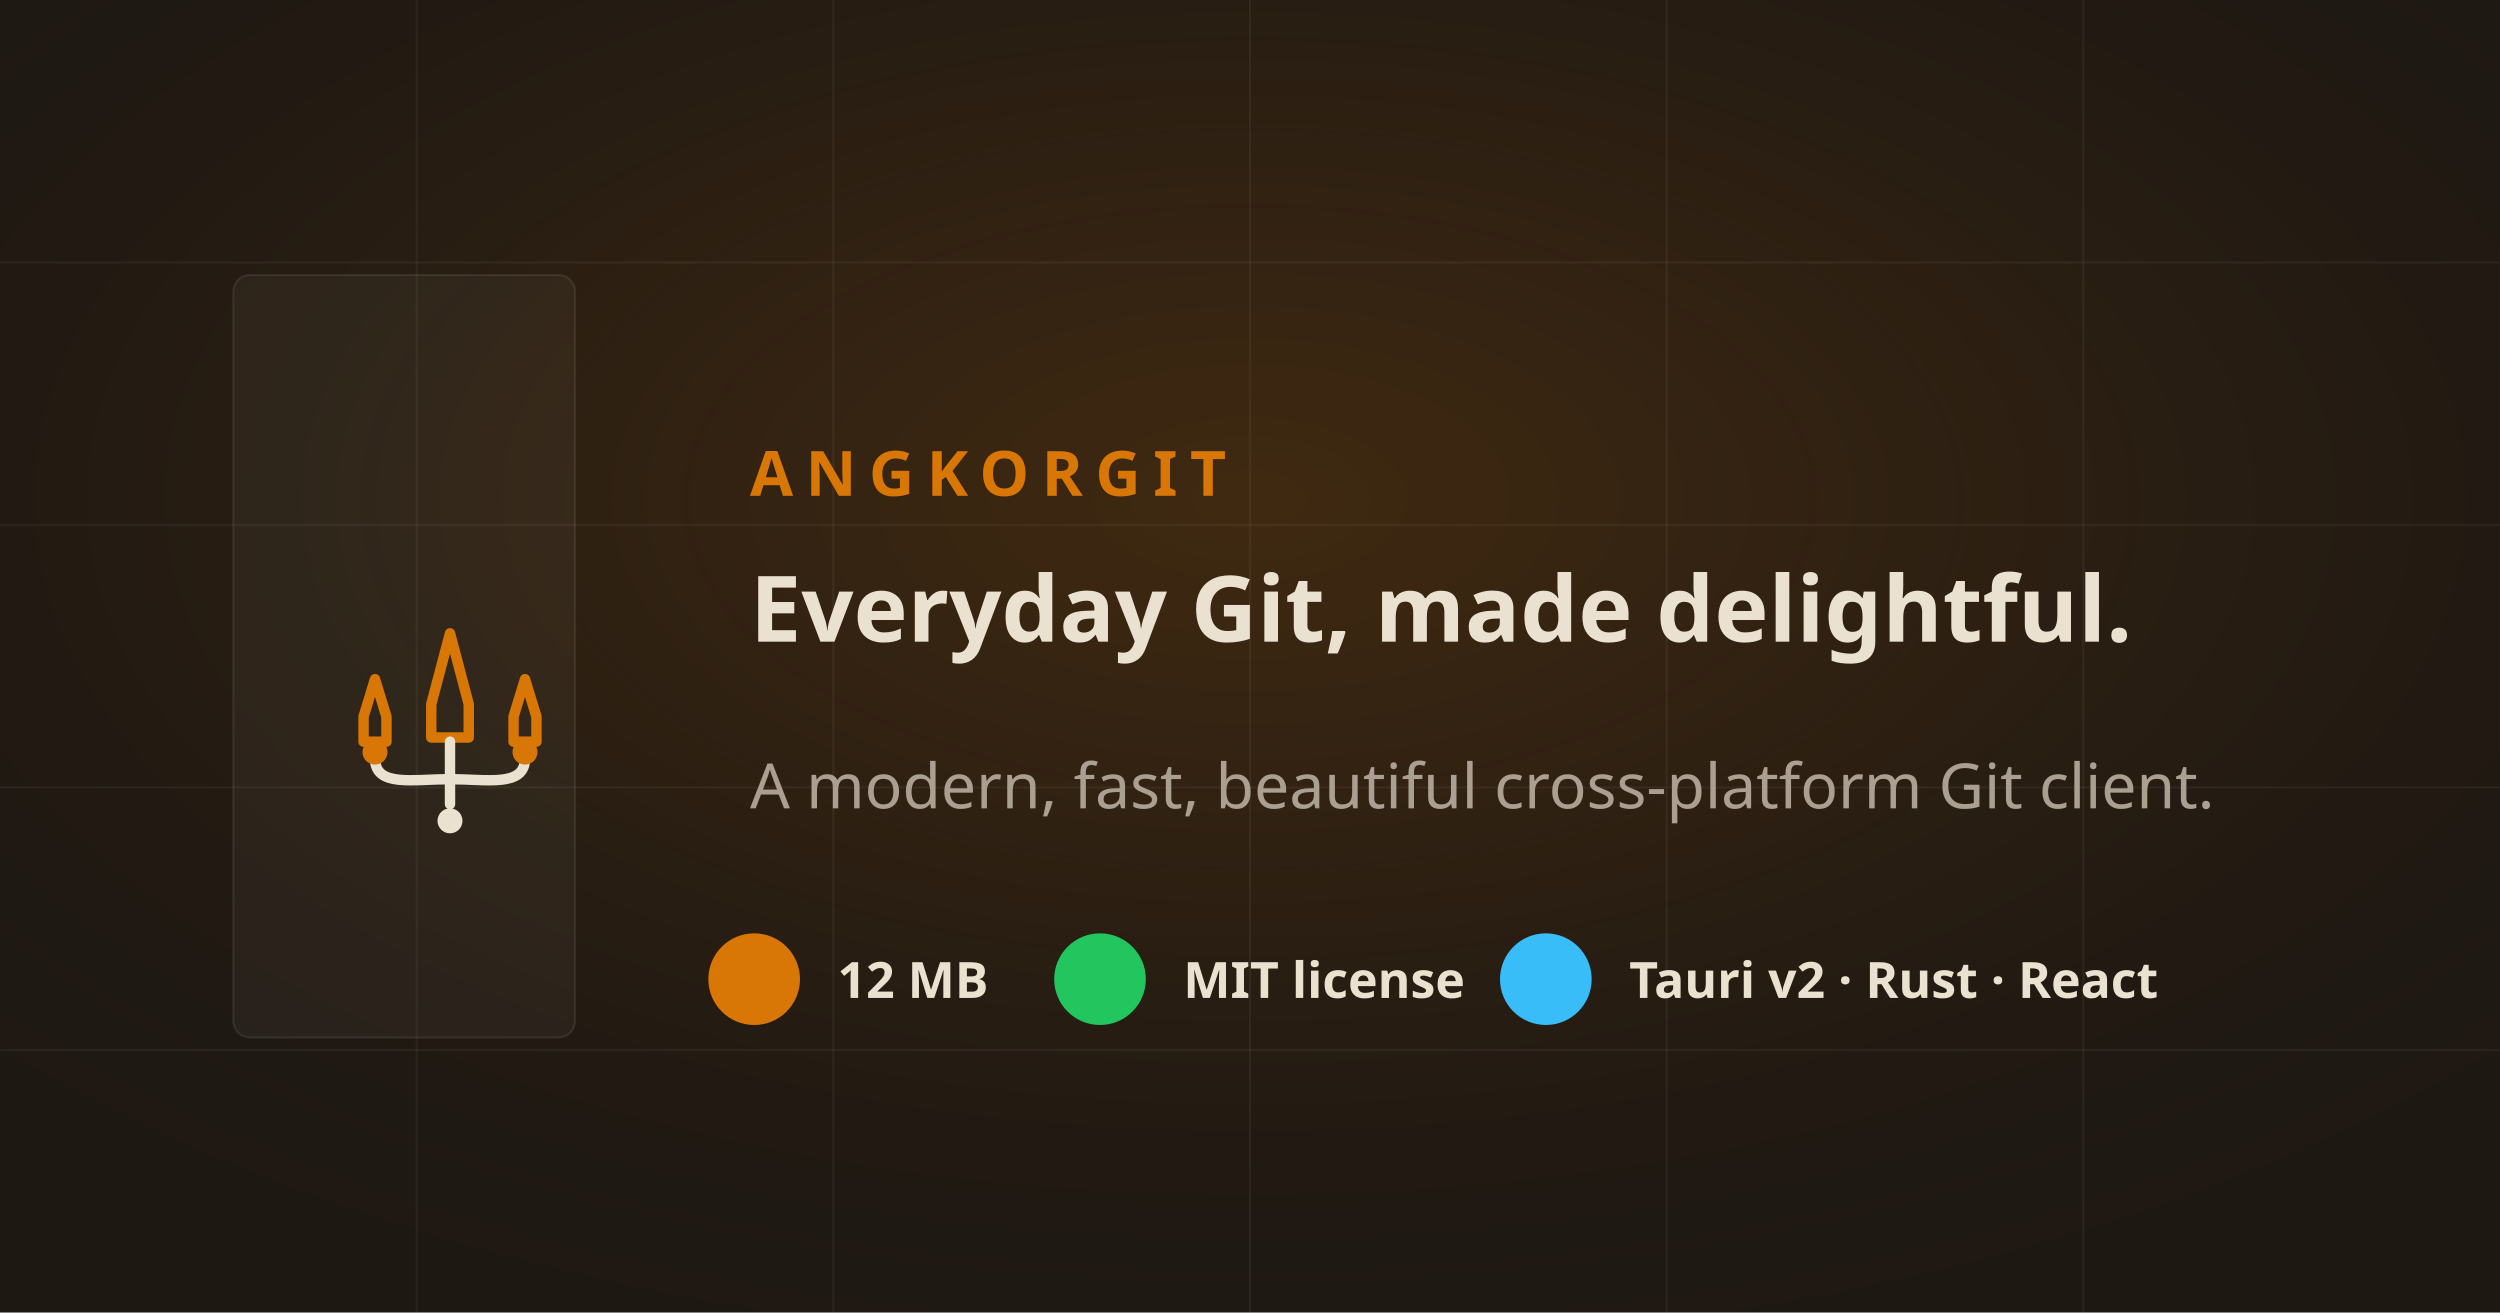
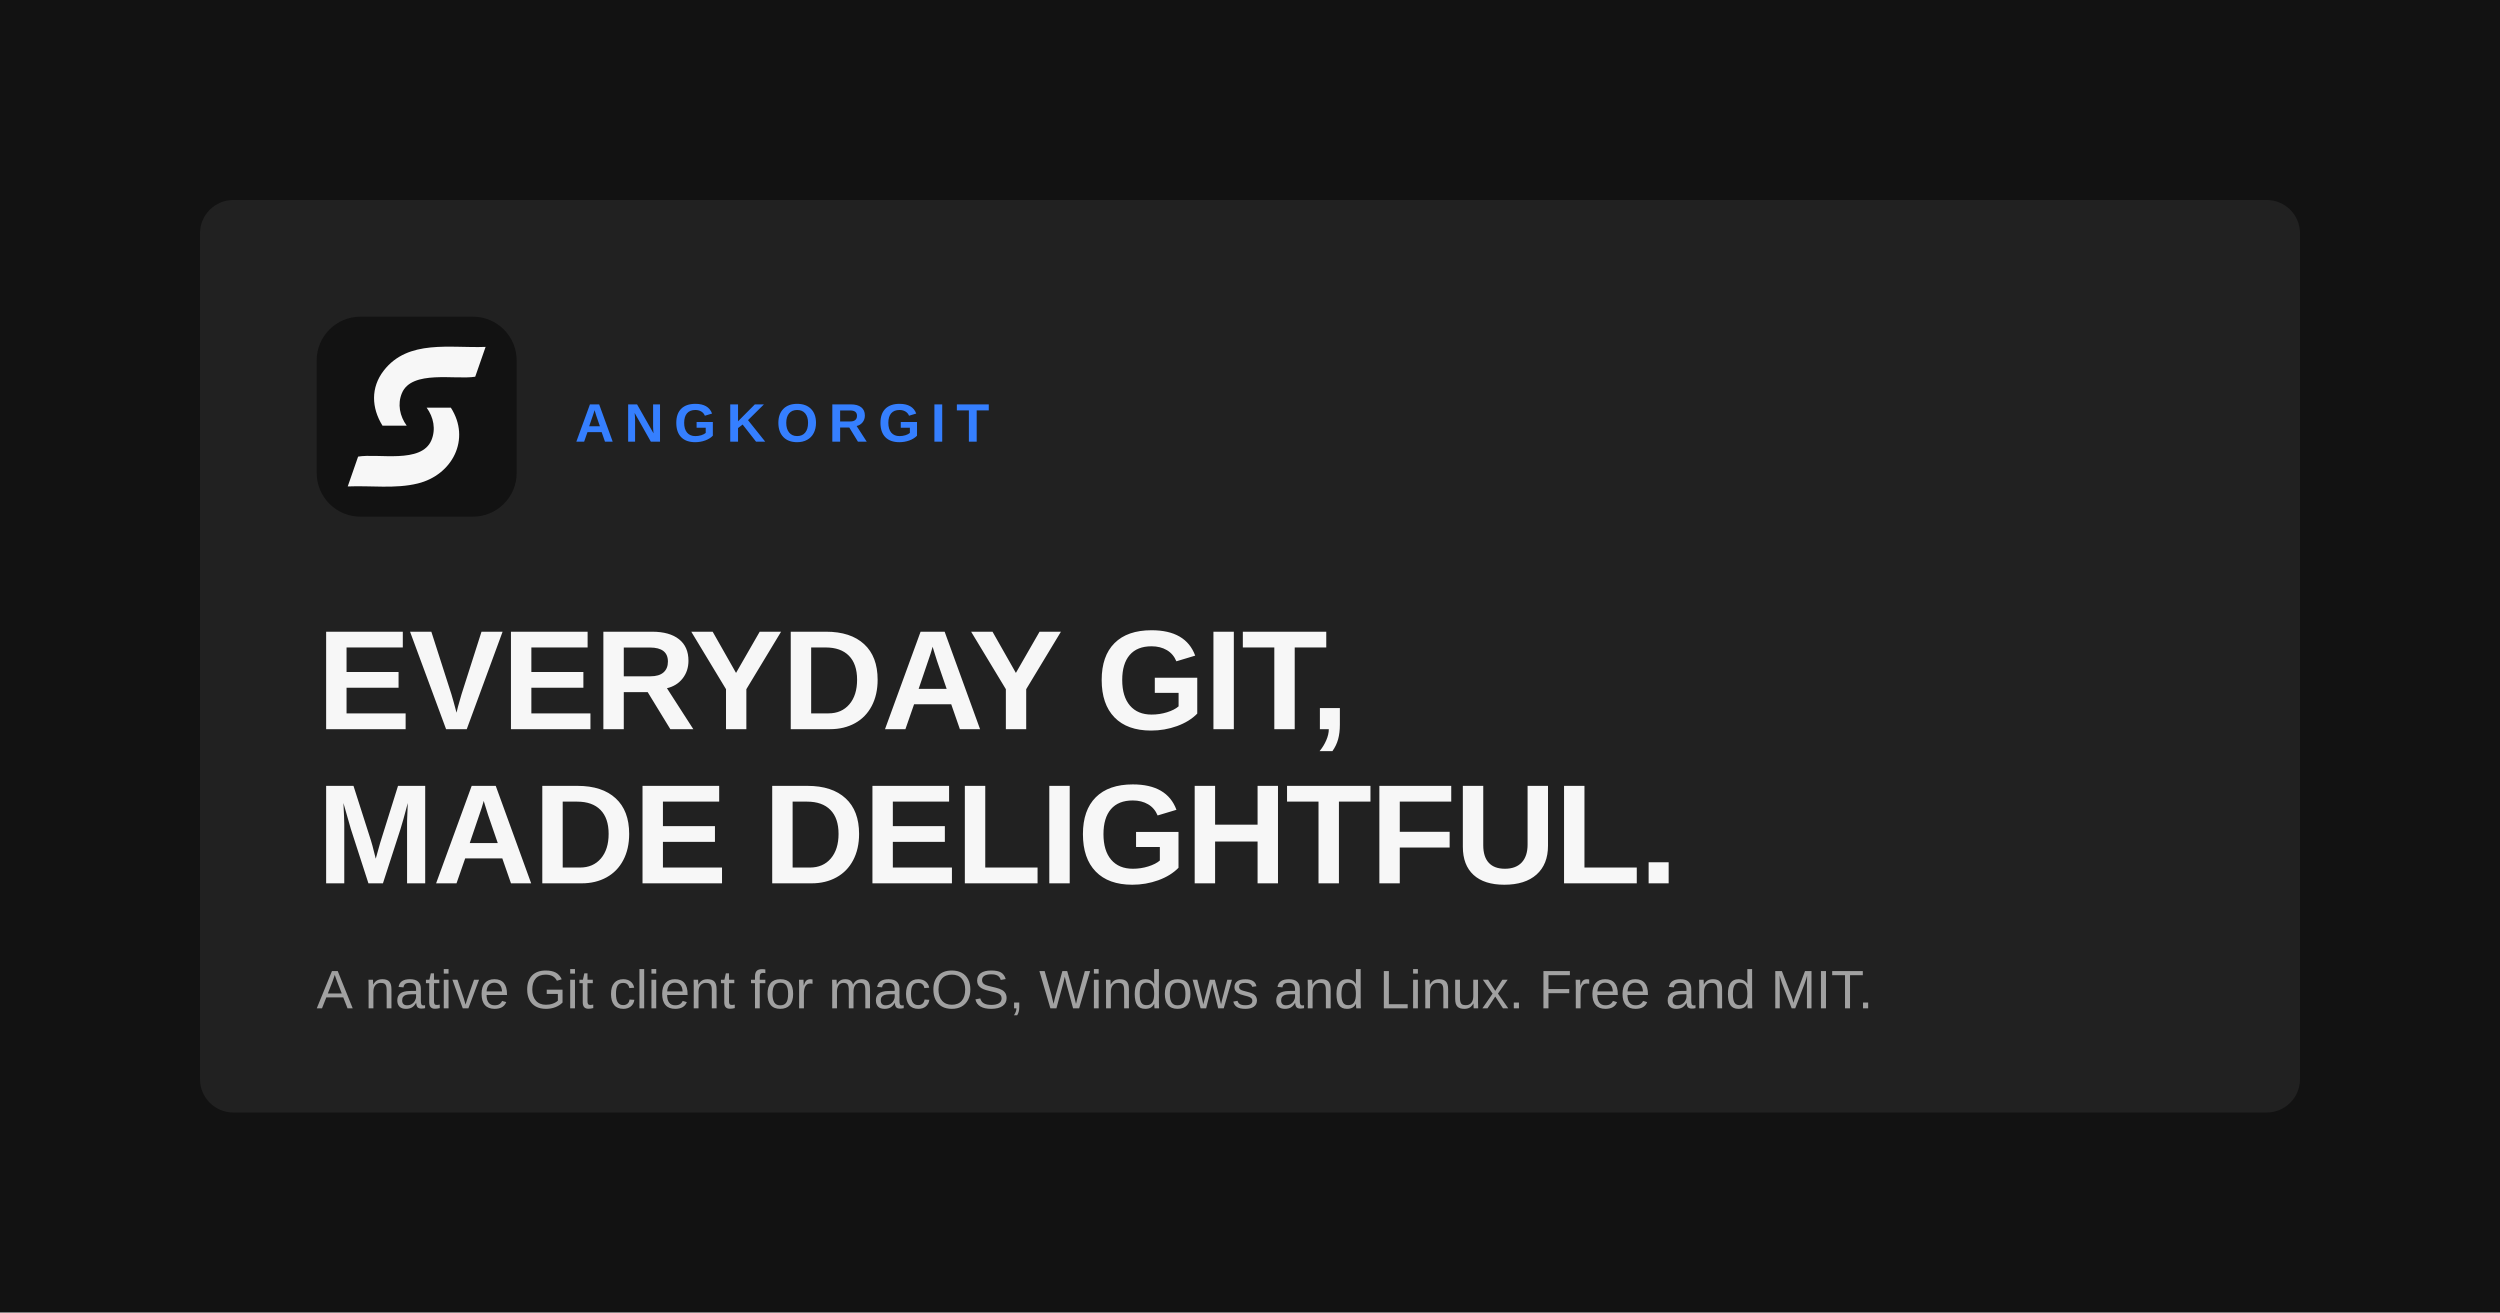
<svg xmlns="http://www.w3.org/2000/svg" width="1200" height="630" viewBox="0 0 1200 630">
-   <defs>
-     <radialGradient id="glow" cx="50%" cy="38%" r="70%">
-       <stop offset="0%" stop-color="#D97706" stop-opacity="0.18" />
-       <stop offset="55%" stop-color="#D97706" stop-opacity="0.05" />
-       <stop offset="100%" stop-color="#1E1813" stop-opacity="0" />
-     </radialGradient>
-     <linearGradient id="grid" x1="0" y1="0" x2="0" y2="630" gradientUnits="userSpaceOnUse">
-       <stop offset="0%" stop-color="#ffffff" stop-opacity="0.05" />
-       <stop offset="100%" stop-color="#ffffff" stop-opacity="0.02" />
-     </linearGradient>
-   </defs>
-   <rect width="1200" height="630" fill="#1E1813" />
-   <rect width="1200" height="630" fill="url(#glow)" />
-   <g stroke="#ffffff" stroke-opacity="0.05" stroke-width="1">
-     <path d="M0 126 H1200 M0 252 H1200 M0 378 H1200 M0 504 H1200" />
-     <path d="M200 0 V630 M400 0 V630 M600 0 V630 M800 0 V630 M1000 0 V630" />
+   <rect width="1200" height="630" fill="#121212" />
+   <rect x="96" y="96" width="1008" height="438" rx="16" fill="#212121" />
+   <g transform="translate(152 152) scale(3)">
+     <rect width="32" height="32" rx="7" fill="#121212" />
+     <path d="M21.476 14.571C24.7 19.597 21.709 25.326 16.19 26.685C12.586 27.579 8.658 27.002 4.97 27.164L6.631 22.391C9.827 21.842 16.753 23.574 18.358 19.773C19.097 18.013 18.703 16.077 17.598 14.564H21.469L21.476 14.571Z" fill="#F7F7F7" />
+     <path d="M10.524 17.428C8.771 14.592 8.63 11.354 10.721 8.644C14.627 3.576 21.42 5.068 27.03 4.836L25.369 9.608C22.23 10.129 15.219 8.482 13.642 12.227C12.903 13.986 13.297 15.915 14.402 17.436H10.531L10.524 17.428Z" fill="#F7F7F7" />
  </g>
-   <g>
-     <rect x="112" y="132" width="164" height="366" rx="8" fill="rgba(255,255,255,0.04)" stroke="rgba(255,255,255,0.08)" />
-     <g transform="translate(152 300)">
-       <g stroke="#D97706" stroke-width="5" stroke-linecap="round" stroke-linejoin="round" fill="none">
-         <path d="M64 4 L55 38 L55 54 L73 54 L73 38 Z" />
-         <path d="M28 26 L22.5 44 L22.5 56 L33.5 56 L33.5 44 Z" />
-         <path d="M100 26 L94.5 44 L94.5 56 L105.5 56 L105.5 44 Z" />
-       </g>
-       <g stroke="#EAE1D1" stroke-width="5" stroke-linecap="round" fill="none">
-         <path d="M28 64 C28 78 46 74 64 74" />
-         <path d="M100 64 C100 78 82 74 64 74" />
-         <path d="M64 56 V 86" />
-       </g>
-       <circle cx="28" cy="61" r="6" fill="#D97706" />
-       <circle cx="100" cy="61" r="6" fill="#D97706" />
-       <circle cx="64" cy="94" r="6" fill="#EAE1D1" />
-     </g>
-   </g>
-   <text x="360" y="238" font-family="sans-serif" font-size="30" font-weight="600" letter-spacing="6" fill="#D97706">ANGKORGIT</text>
-   <text x="360" y="308" font-family="sans-serif" font-size="44" font-weight="700" fill="#EAE1D1">Everyday Git, made delightful.</text>
-   <text x="360" y="388" font-family="sans-serif" font-size="30" fill="#AB9F92">A modern, fast, beautiful cross-platform Git client.</text>
-   <g font-family="sans-serif" font-size="24" font-weight="600">
-     <g>
-       <circle cx="362" cy="470" r="22" fill="#D97706" />
-       <text x="402" y="479" fill="#EAE1D1">12 MB</text>
-     </g>
-     <g>
-       <circle cx="528" cy="470" r="22" fill="#22C55E" />
-       <text x="568" y="479" fill="#EAE1D1">MIT license</text>
-     </g>
-     <g>
-       <circle cx="742" cy="470" r="22" fill="#38bdf8" />
-       <text x="782" y="479" fill="#EAE1D1">Tauri v2 · Rust · React</text>
-     </g>
-   </g>
+   <text x="276" y="212" font-family="Archivo, 'Arial Black', Arial, sans-serif" font-size="26" font-weight="800" letter-spacing="5" fill="#357FFF">ANGKORGIT</text>
+   <text font-family="Archivo, 'Arial Black', Arial, sans-serif" font-size="68" font-weight="900" letter-spacing="-1" fill="#F7F7F7">
+     <tspan x="152" y="350">EVERYDAY GIT,</tspan>
+     <tspan x="152" y="424">MADE DELIGHTFUL.</tspan>
+   </text>
+   <text x="152" y="484" font-family="Archivo, Arial, sans-serif" font-size="26" fill="#A1A1A1">A native Git client for macOS, Windows and Linux. Free and MIT.</text>
</svg>
